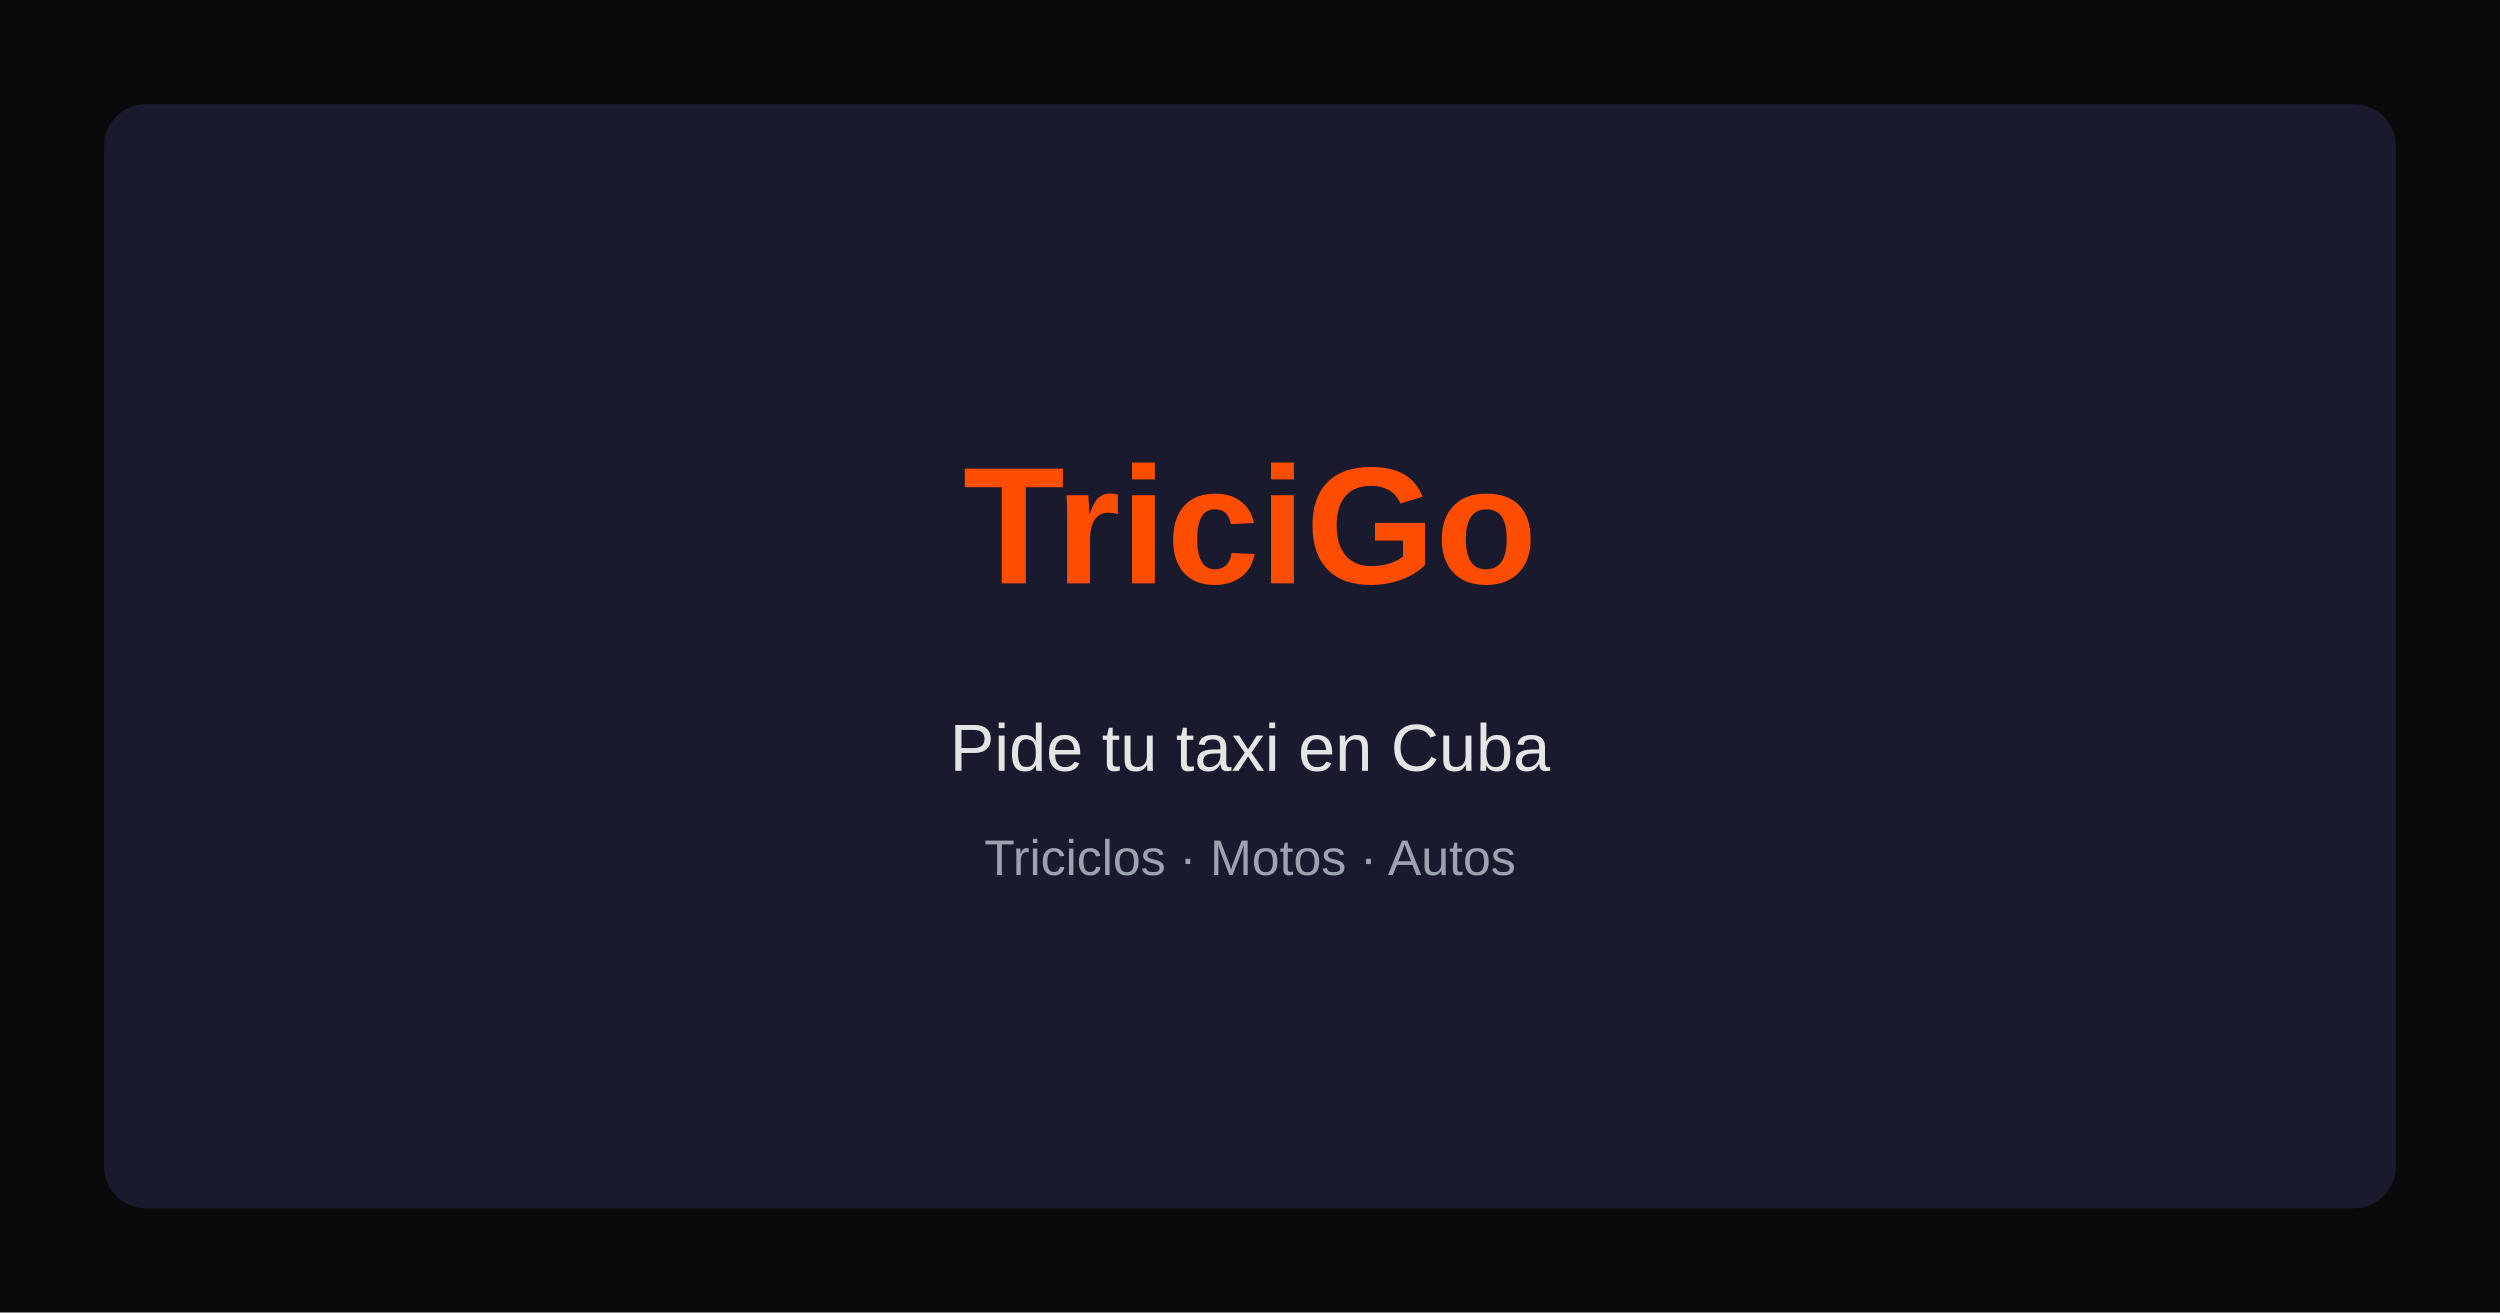
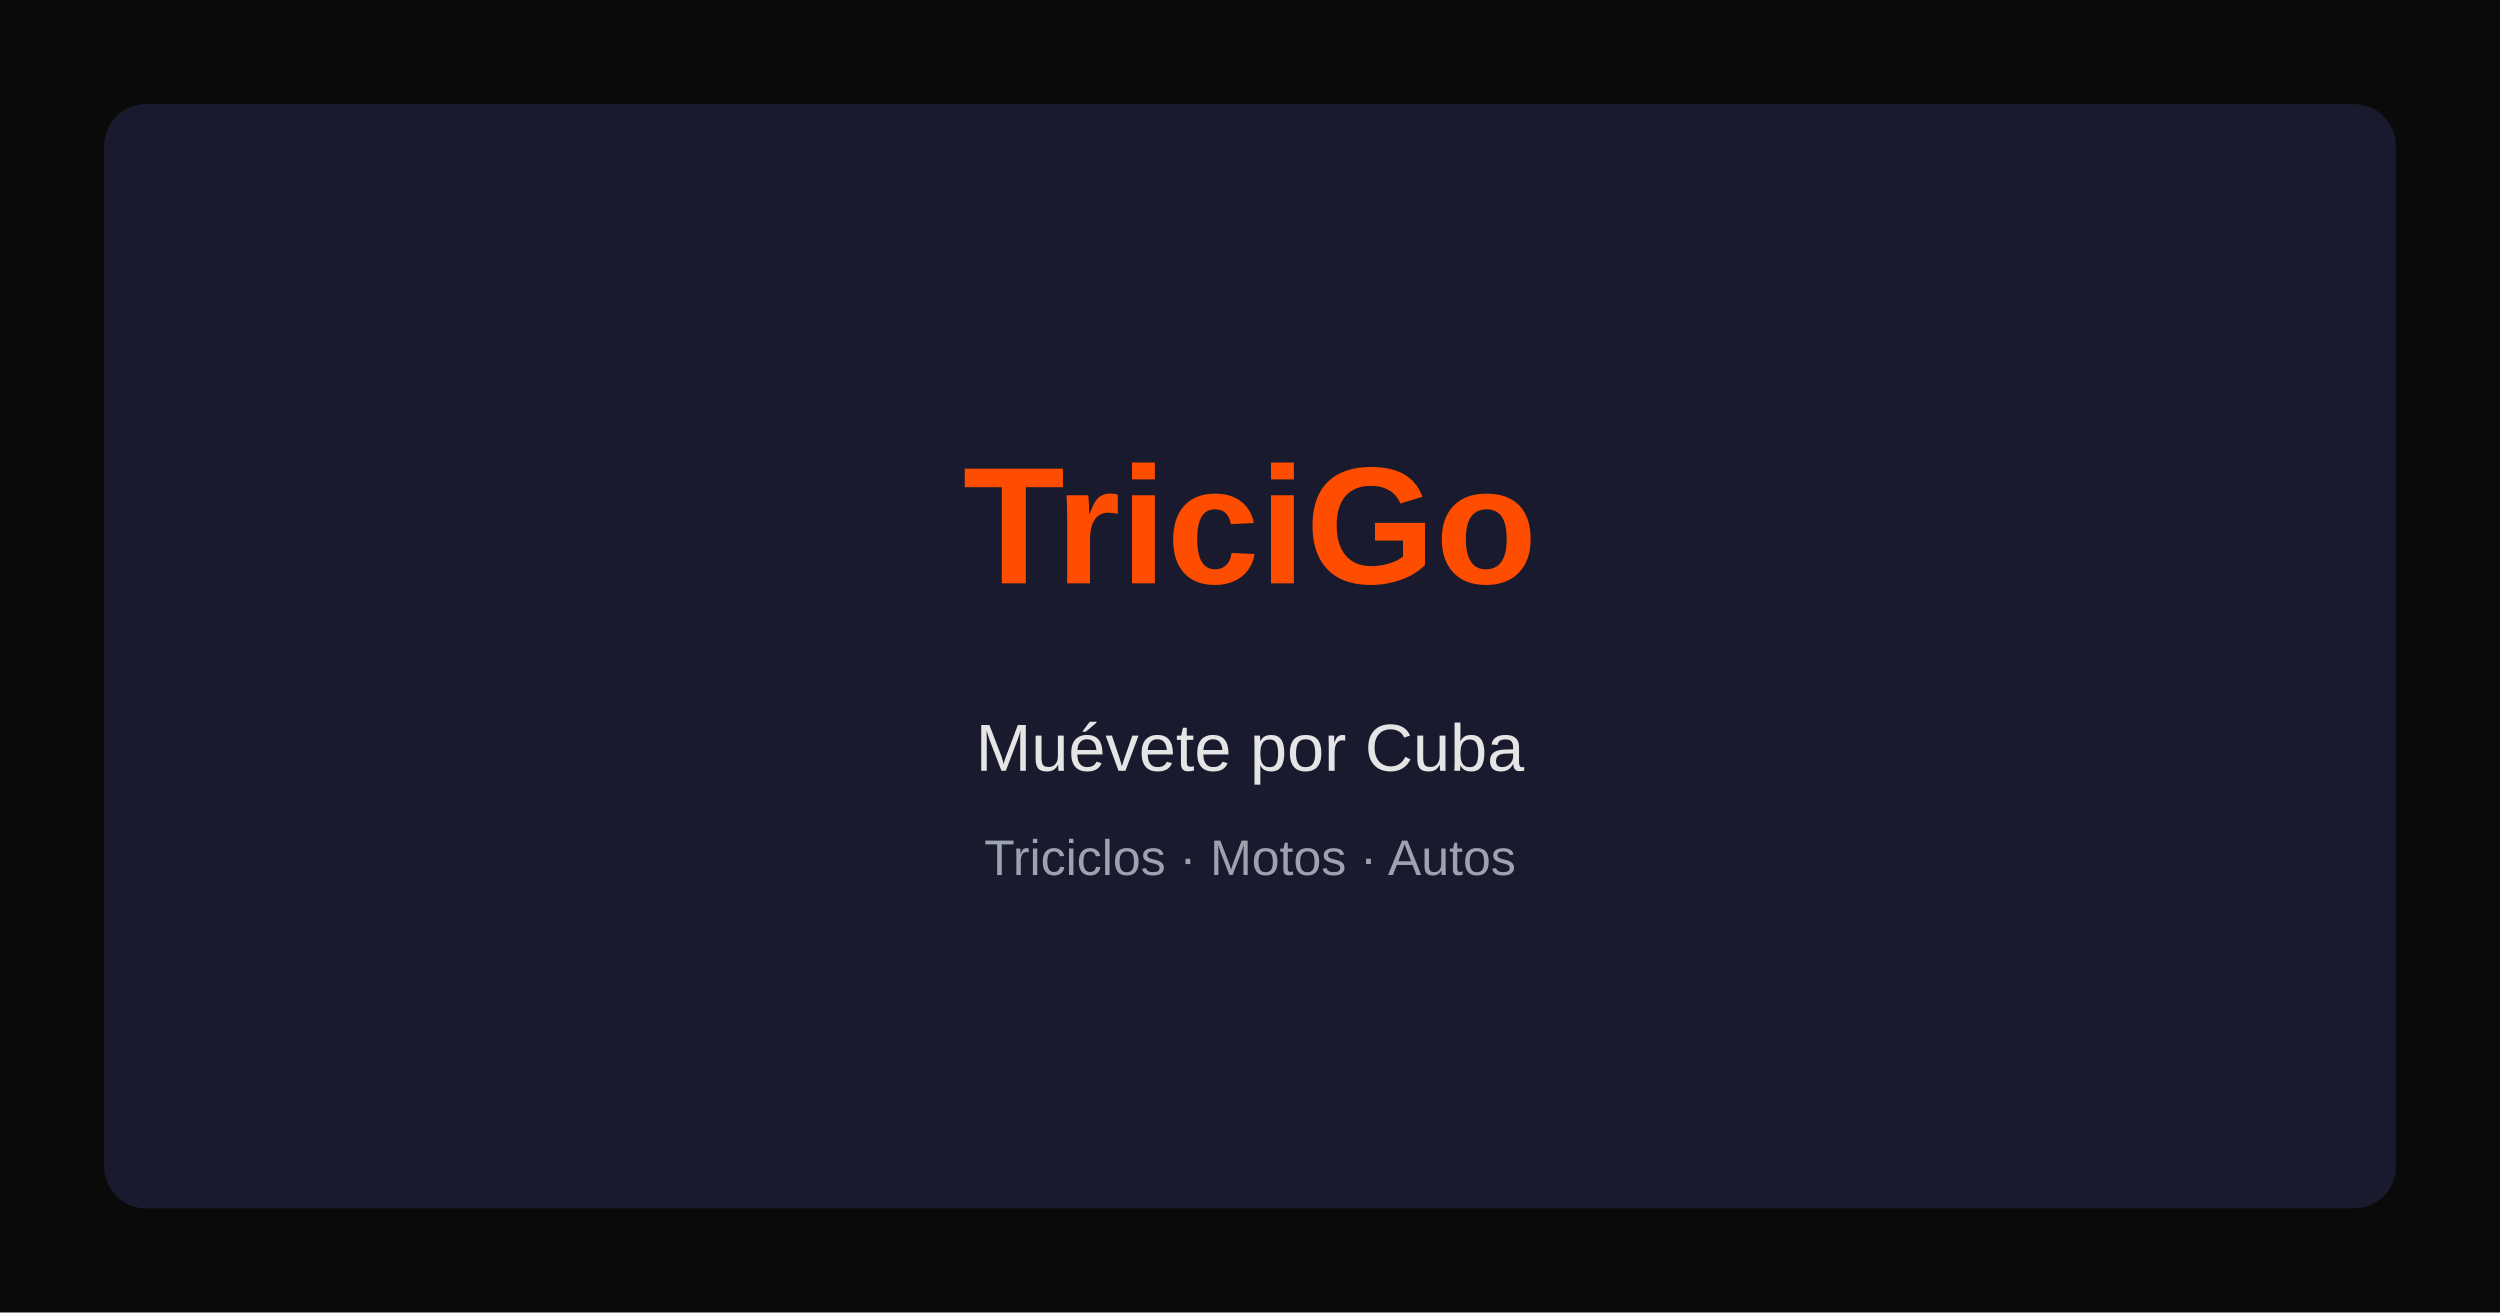
<svg xmlns="http://www.w3.org/2000/svg" viewBox="0 0 1200 630">
  <rect width="1200" height="630" fill="#0A0A0A" />
  <rect x="50" y="50" width="1100" height="530" rx="20" fill="#1A1A2E" />
  <text x="600" y="280" text-anchor="middle" fill="#FF4D00" font-size="80" font-weight="bold" font-family="Arial">TriciGo</text>
-   <text x="600" y="370" text-anchor="middle" fill="#E5E5E5" font-size="32" font-family="Arial">Pide tu taxi en Cuba</text>
+   <text x="600" y="370" text-anchor="middle" fill="#E5E5E5" font-size="32" font-family="Arial">Muévete por Cuba</text>
  <text x="600" y="420" text-anchor="middle" fill="#9CA3AF" font-size="24" font-family="Arial">Triciclos · Motos · Autos</text>
</svg>
